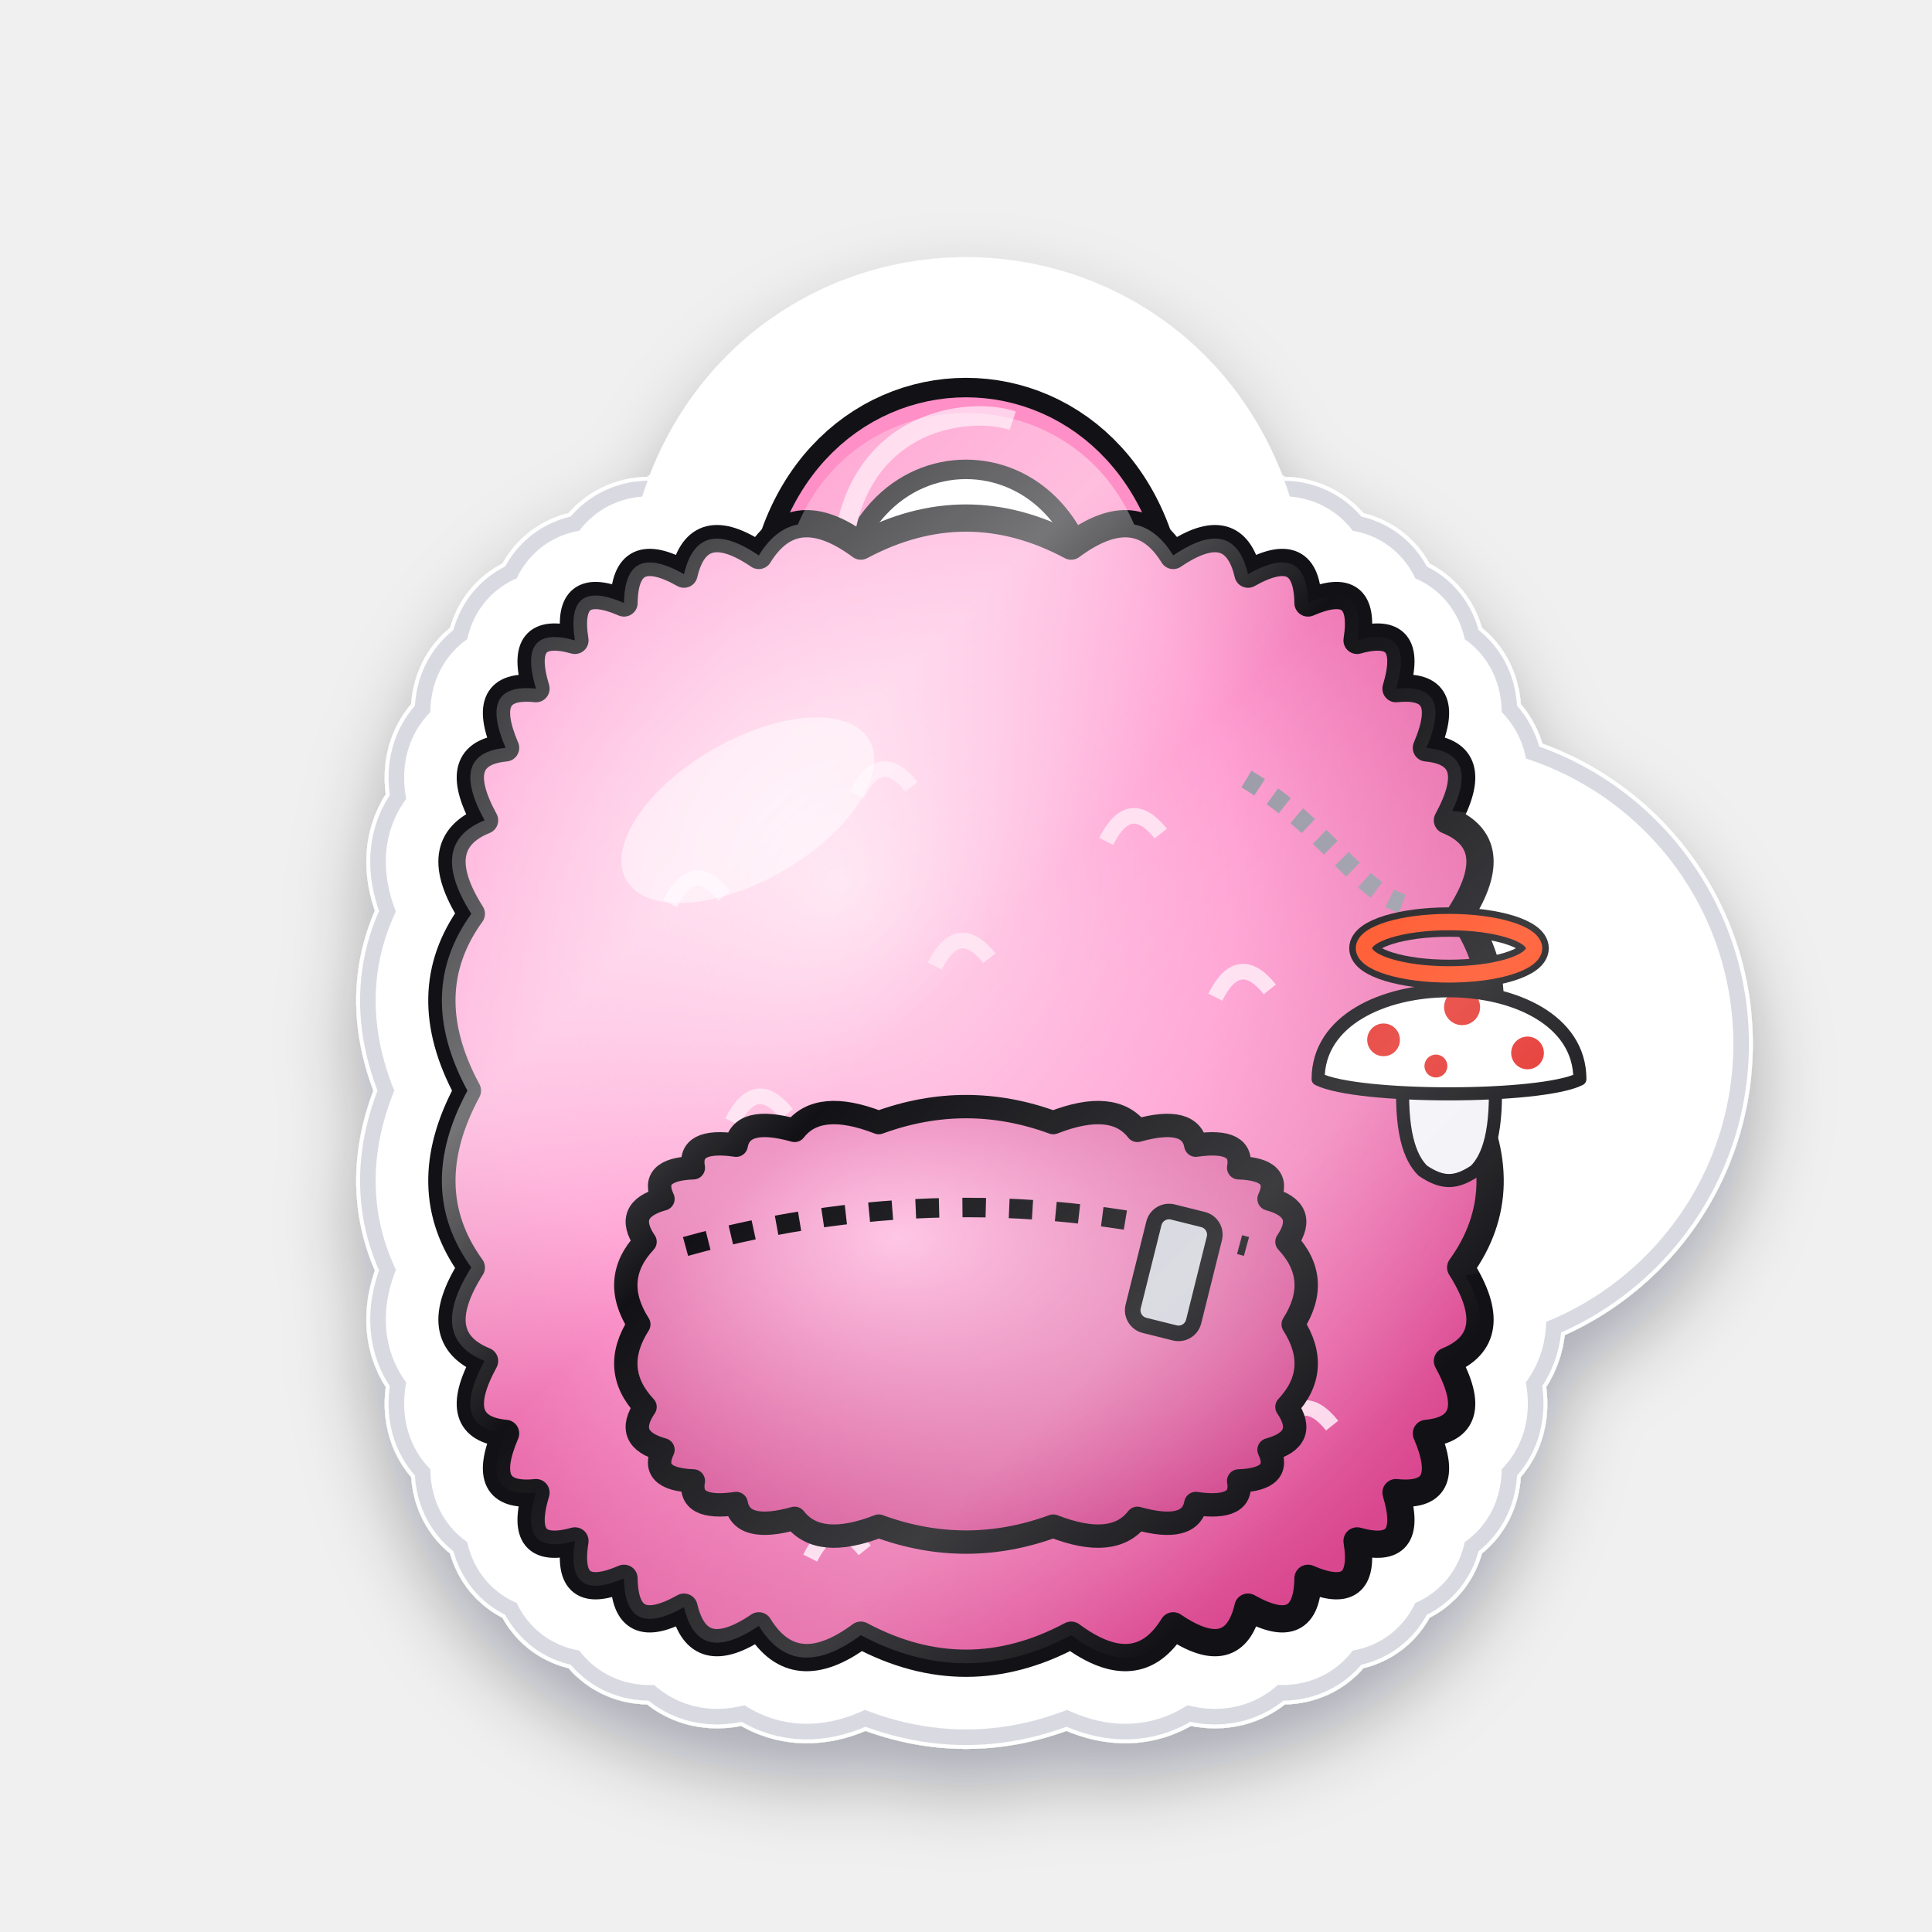
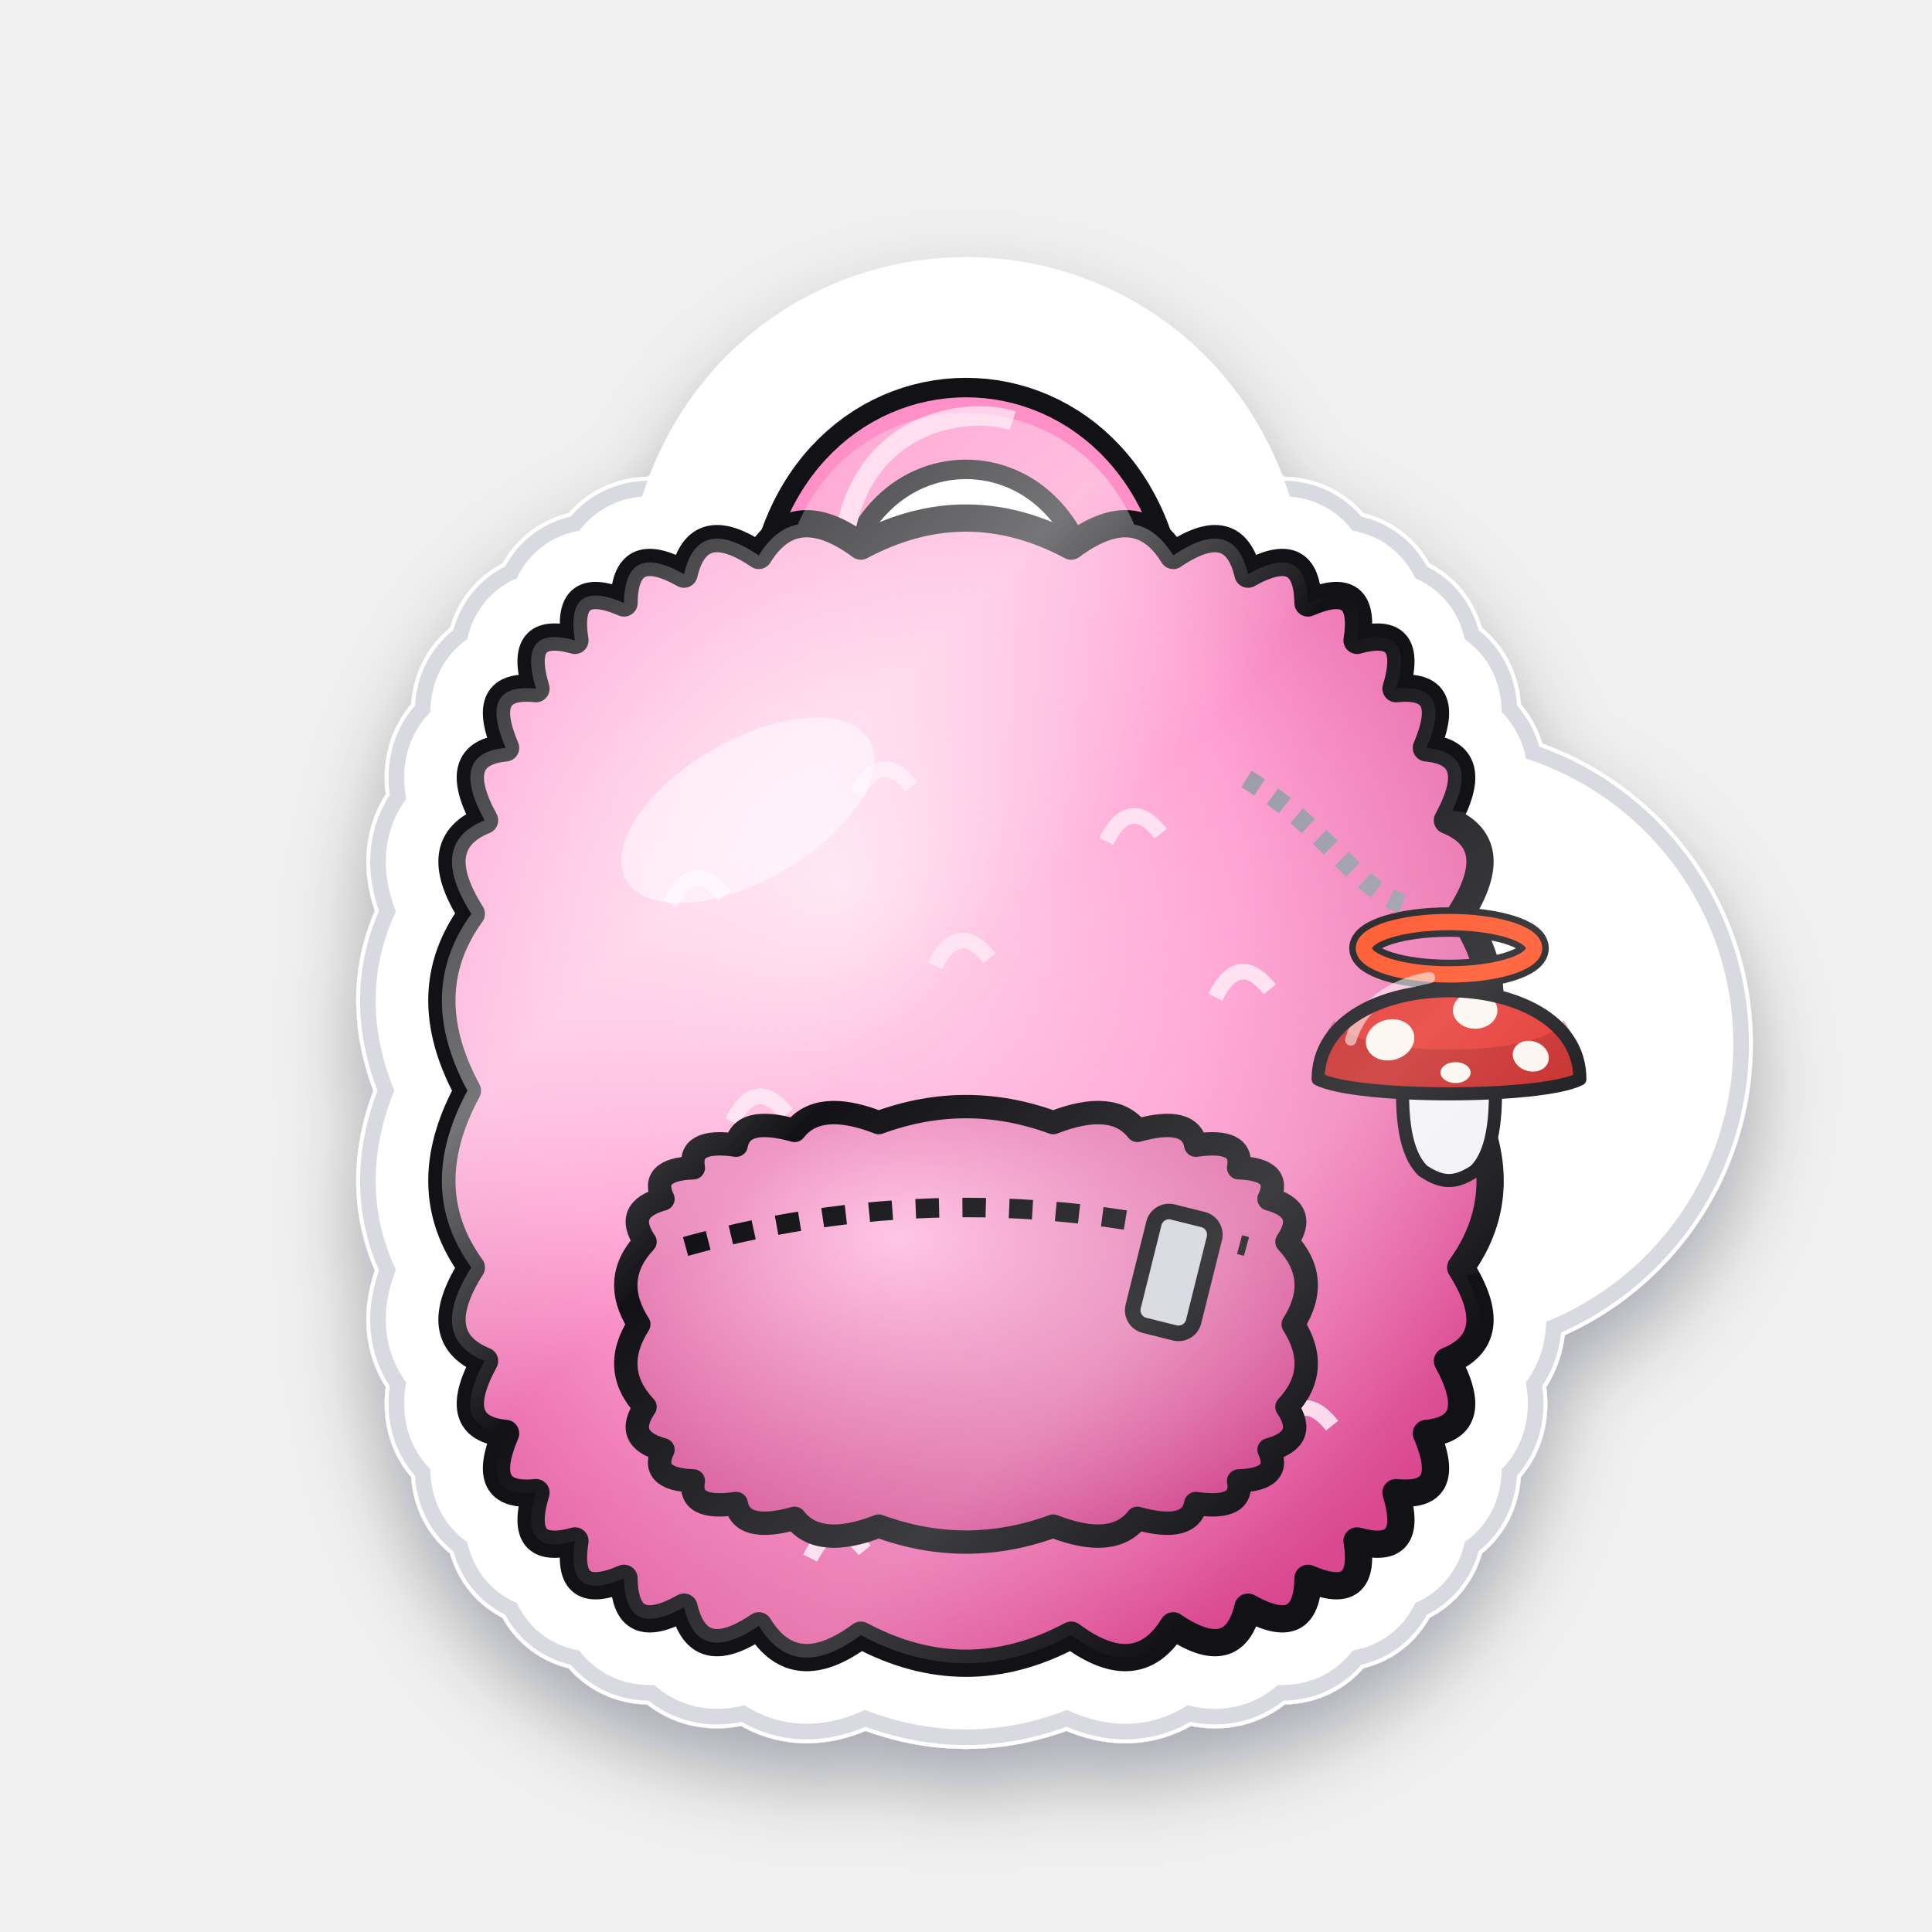
<svg xmlns="http://www.w3.org/2000/svg" width="248" height="248" viewBox="-24 -24 248 248" role="img" aria-label="Plushie backpack sticker" style="transform:rotate(0deg);overflow:visible">
  <defs>
    <filter id="k4fsh" x="-30%" y="-30%" width="160%" height="160%">
      <feDropShadow dx="0" dy="5" stdDeviation="5" flood-color="#121216" flood-opacity=".30" />
    </filter>
    <linearGradient id="k4fgl" x1="0" y1="0" x2="1" y2="1">
      <stop offset=".25" stop-color="#fff" stop-opacity="0" />
      <stop offset=".42" stop-color="#fff" stop-opacity=".42" />
      <stop offset=".5" stop-color="#fff" stop-opacity="0" />
      <stop offset=".62" stop-color="#fff" stop-opacity=".18" />
      <stop offset=".7" stop-color="#fff" stop-opacity="0" />
    </linearGradient>
    <clipPath id="k4fcp">
      <path d="M164.0 116.0 Q170.8 128.6 163.5 138.7 Q169.2 147.7 161.8 150.7 Q166.5 159.3 159.1 160.0 Q162.7 168.4 155.2 167.6 Q157.7 175.9 150.2 173.8 Q151.5 181.9 143.9 178.6 Q143.8 186.6 136.2 182.3 Q134.4 190.0 126.6 184.7 Q122.0 192.2 113.5 185.9 Q100.0 193.1 86.5 185.9 Q78.0 192.2 73.4 184.7 Q65.6 190.0 63.8 182.3 Q56.2 186.6 56.1 178.6 Q48.5 181.9 49.8 173.8 Q42.3 175.9 44.8 167.6 Q37.3 168.4 40.9 160.0 Q33.5 159.3 38.2 150.7 Q30.8 147.7 36.5 138.7 Q29.2 128.6 36.0 116.0 Q29.2 103.4 36.5 93.3 Q30.8 84.3 38.2 81.3 Q33.5 72.7 40.9 72.0 Q37.3 63.6 44.8 64.4 Q42.3 56.1 49.8 58.2 Q48.5 50.1 56.1 53.4 Q56.2 45.4 63.8 49.7 Q65.6 42.0 73.4 47.3 Q78.0 39.8 86.5 46.1 Q100.0 38.9 113.5 46.1 Q122.0 39.8 126.6 47.3 Q134.4 42.0 136.2 49.7 Q143.8 45.4 143.9 53.4 Q151.5 50.1 150.2 58.2 Q157.7 56.1 155.2 64.4 Q162.7 63.6 159.1 72.0 Q166.5 72.7 161.8 81.3 Q169.2 84.3 163.5 93.3 Q170.8 103.4 164.0 116.0 Z" />
      <path d="M76 56 C76 20 124 20 124 56" fill="none" stroke-width="40" />
      <circle cx="160" cy="110" r="30" />
    </clipPath>
    <radialGradient id="k4ffu" cx="38%" cy="32%" r="75%">
      <stop offset="0" stop-color="#ffe0f0" />
      <stop offset=".5" stop-color="#ff9fd2" />
      <stop offset="1" stop-color="#d9478f" />
    </radialGradient>
    <radialGradient id="k4fpo" cx="40%" cy="30%" r="80%">
      <stop offset="0" stop-color="#ffc2e3" />
      <stop offset="1" stop-color="#cf3f88" />
    </radialGradient>
  </defs>
  <g filter="url(#k4fsh)">
    <g fill="#fff" stroke="#fff" stroke-width="22" stroke-linejoin="round">
      <path d="M164.0 116.0 Q170.8 128.6 163.5 138.7 Q169.2 147.7 161.8 150.7 Q166.5 159.3 159.1 160.0 Q162.7 168.4 155.2 167.6 Q157.7 175.9 150.2 173.8 Q151.5 181.9 143.9 178.6 Q143.8 186.6 136.2 182.3 Q134.4 190.0 126.6 184.7 Q122.0 192.2 113.5 185.9 Q100.0 193.1 86.5 185.9 Q78.0 192.2 73.4 184.7 Q65.6 190.0 63.8 182.3 Q56.2 186.6 56.1 178.6 Q48.5 181.9 49.8 173.8 Q42.3 175.9 44.8 167.6 Q37.3 168.4 40.9 160.0 Q33.5 159.3 38.2 150.7 Q30.8 147.7 36.5 138.7 Q29.2 128.6 36.0 116.0 Q29.2 103.4 36.5 93.3 Q30.8 84.3 38.2 81.3 Q33.5 72.7 40.9 72.0 Q37.3 63.6 44.8 64.4 Q42.3 56.1 49.8 58.2 Q48.5 50.1 56.1 53.4 Q56.2 45.4 63.8 49.7 Q65.6 42.0 73.4 47.3 Q78.0 39.8 86.5 46.1 Q100.0 38.9 113.5 46.1 Q122.0 39.8 126.6 47.3 Q134.4 42.0 136.2 49.7 Q143.8 45.4 143.9 53.4 Q151.5 50.1 150.2 58.2 Q157.7 56.1 155.2 64.4 Q162.7 63.6 159.1 72.0 Q166.5 72.7 161.8 81.3 Q169.2 84.3 163.5 93.3 Q170.8 103.4 164.0 116.0 Z" />
      <path d="M76 56 C76 20 124 20 124 56" fill="none" stroke-width="40" />
      <circle cx="160" cy="110" r="30" />
    </g>
  </g>
  <g fill="#fff" stroke="#d9d9e2" stroke-width="21" stroke-linejoin="round">
    <path d="M164.0 116.0 Q170.8 128.6 163.5 138.7 Q169.2 147.7 161.8 150.7 Q166.5 159.3 159.1 160.0 Q162.7 168.4 155.2 167.6 Q157.7 175.9 150.2 173.8 Q151.5 181.9 143.9 178.6 Q143.8 186.6 136.2 182.3 Q134.4 190.0 126.6 184.7 Q122.0 192.2 113.5 185.9 Q100.0 193.1 86.5 185.9 Q78.0 192.2 73.4 184.7 Q65.6 190.0 63.8 182.3 Q56.2 186.6 56.1 178.6 Q48.5 181.9 49.8 173.8 Q42.3 175.9 44.8 167.6 Q37.3 168.4 40.9 160.0 Q33.5 159.3 38.2 150.7 Q30.8 147.7 36.5 138.7 Q29.2 128.6 36.0 116.0 Q29.2 103.4 36.5 93.3 Q30.8 84.3 38.2 81.3 Q33.5 72.7 40.9 72.0 Q37.3 63.6 44.8 64.4 Q42.3 56.1 49.8 58.2 Q48.5 50.1 56.1 53.4 Q56.2 45.4 63.8 49.7 Q65.6 42.0 73.4 47.3 Q78.0 39.8 86.5 46.1 Q100.0 38.9 113.5 46.1 Q122.0 39.8 126.6 47.3 Q134.4 42.0 136.2 49.7 Q143.8 45.4 143.9 53.4 Q151.5 50.1 150.2 58.2 Q157.7 56.1 155.2 64.4 Q162.7 63.6 159.1 72.0 Q166.5 72.7 161.8 81.3 Q169.2 84.3 163.5 93.3 Q170.8 103.4 164.0 116.0 Z" />
    <path d="M76 56 C76 20 124 20 124 56" fill="none" stroke-width="40" />
    <circle cx="160" cy="110" r="30" />
  </g>
  <g fill="#fff" stroke="#fff" stroke-width="17" stroke-linejoin="round">
    <path d="M164.0 116.0 Q170.8 128.6 163.5 138.7 Q169.2 147.7 161.8 150.7 Q166.5 159.3 159.1 160.0 Q162.7 168.4 155.2 167.6 Q157.7 175.9 150.2 173.8 Q151.5 181.9 143.9 178.6 Q143.8 186.6 136.2 182.3 Q134.4 190.0 126.6 184.7 Q122.0 192.2 113.5 185.9 Q100.0 193.1 86.5 185.9 Q78.0 192.2 73.4 184.7 Q65.6 190.0 63.8 182.3 Q56.2 186.6 56.1 178.6 Q48.5 181.9 49.8 173.8 Q42.3 175.9 44.8 167.6 Q37.3 168.4 40.9 160.0 Q33.5 159.3 38.2 150.7 Q30.8 147.7 36.5 138.7 Q29.2 128.6 36.0 116.0 Q29.2 103.4 36.5 93.3 Q30.8 84.3 38.2 81.3 Q33.5 72.7 40.9 72.0 Q37.3 63.6 44.8 64.4 Q42.3 56.1 49.8 58.2 Q48.5 50.1 56.1 53.4 Q56.2 45.4 63.8 49.7 Q65.6 42.0 73.4 47.3 Q78.0 39.8 86.5 46.1 Q100.0 38.9 113.5 46.1 Q122.0 39.8 126.6 47.3 Q134.4 42.0 136.2 49.7 Q143.8 45.4 143.9 53.4 Q151.5 50.1 150.2 58.2 Q157.7 56.1 155.2 64.4 Q162.7 63.6 159.1 72.0 Q166.5 72.7 161.8 81.3 Q169.2 84.3 163.5 93.3 Q170.8 103.4 164.0 116.0 Z" />
    <path d="M76 56 C76 20 124 20 124 56" fill="none" stroke-width="40" />
    <circle cx="160" cy="110" r="30" />
  </g>
  <path d="M78 58 C78 22 122 22 122 58" fill="none" stroke="#121216" stroke-width="13" stroke-linecap="round" />
  <path d="M78 58 C78 22 122 22 122 58" fill="none" stroke="#ff8fc7" stroke-width="8" stroke-linecap="round" />
  <path d="M84 50 C84 30 100 28 106 30" fill="none" stroke="#ffd1ea" stroke-width="2.5" />
  <path d="M164.0 116.0 Q170.8 128.6 163.5 138.7 Q169.2 147.7 161.8 150.7 Q166.5 159.3 159.1 160.0 Q162.7 168.4 155.2 167.6 Q157.7 175.9 150.2 173.8 Q151.5 181.9 143.9 178.6 Q143.8 186.6 136.2 182.3 Q134.4 190.0 126.6 184.7 Q122.0 192.2 113.5 185.9 Q100.0 193.1 86.5 185.9 Q78.0 192.2 73.4 184.7 Q65.6 190.0 63.8 182.3 Q56.2 186.6 56.1 178.6 Q48.5 181.9 49.8 173.8 Q42.3 175.9 44.8 167.6 Q37.3 168.4 40.9 160.0 Q33.5 159.3 38.2 150.7 Q30.8 147.7 36.5 138.7 Q29.2 128.6 36.0 116.0 Q29.2 103.4 36.5 93.3 Q30.8 84.3 38.2 81.3 Q33.5 72.7 40.9 72.0 Q37.3 63.6 44.8 64.4 Q42.3 56.1 49.8 58.2 Q48.5 50.1 56.1 53.4 Q56.2 45.4 63.8 49.7 Q65.6 42.0 73.4 47.3 Q78.0 39.8 86.5 46.1 Q100.0 38.9 113.5 46.1 Q122.0 39.8 126.6 47.3 Q134.4 42.0 136.2 49.7 Q143.8 45.4 143.9 53.4 Q151.5 50.1 150.2 58.2 Q157.7 56.1 155.2 64.4 Q162.7 63.6 159.1 72.0 Q166.5 72.7 161.8 81.3 Q169.2 84.3 163.5 93.3 Q170.8 103.4 164.0 116.0 Z" fill="url(#k4ffu)" stroke="#121216" stroke-linejoin="round" stroke-linecap="round" stroke-width="3.5" />
  <path d="M62 92 q3 -6 7 -1" fill="none" stroke="#ffe7f4" stroke-width="2" opacity=".9" />
  <path d="M86 78 q3 -6 7 -1" fill="none" stroke="#ffe7f4" stroke-width="2" opacity=".9" />
  <path d="M118 84 q3 -6 7 -1" fill="none" stroke="#ffe7f4" stroke-width="2" opacity=".9" />
  <path d="M132 104 q3 -6 7 -1" fill="none" stroke="#ffe7f4" stroke-width="2" opacity=".9" />
  <path d="M70 120 q3 -6 7 -1" fill="none" stroke="#ffe7f4" stroke-width="2" opacity=".9" />
  <path d="M122 124 q3 -6 7 -1" fill="none" stroke="#ffe7f4" stroke-width="2" opacity=".9" />
  <path d="M58 150 q3 -6 7 -1" fill="none" stroke="#ffe7f4" stroke-width="2" opacity=".9" />
  <path d="M140 160 q3 -6 7 -1" fill="none" stroke="#ffe7f4" stroke-width="2" opacity=".9" />
  <path d="M96 100 q3 -6 7 -1" fill="none" stroke="#ffe7f4" stroke-width="2" opacity=".9" />
  <path d="M80 176 q3 -6 7 -1" fill="none" stroke="#ffe7f4" stroke-width="2" opacity=".9" />
  <path d="M142.0 146.0 Q145.7 151.8 141.2 156.6 Q144.0 160.7 138.9 162.1 Q140.7 165.9 135.0 166.1 Q135.7 169.9 129.5 169.0 Q128.8 172.8 122.0 170.9 Q118.9 174.9 111.2 171.9 Q100.0 176.0 88.8 171.9 Q81.1 174.9 78.0 170.9 Q71.2 172.8 70.5 169.0 Q64.3 169.9 65.0 166.1 Q59.3 165.9 61.1 162.1 Q56.0 160.7 58.8 156.6 Q54.3 151.8 58.0 146.0 Q54.3 140.2 58.8 135.4 Q56.0 131.3 61.1 129.9 Q59.3 126.1 65.0 125.9 Q64.3 122.1 70.5 123.0 Q71.2 119.2 78.0 121.1 Q81.1 117.1 88.8 120.1 Q100.0 116.0 111.2 120.1 Q118.9 117.1 122.0 121.1 Q128.8 119.2 129.5 123.0 Q135.7 122.1 135.0 125.9 Q140.7 126.1 138.9 129.9 Q144.0 131.3 141.2 135.4 Q145.7 140.2 142.0 146.0 Z" fill="url(#k4fpo)" stroke="#121216" stroke-linejoin="round" stroke-linecap="round" stroke-width="3" />
  <path d="M64 136 Q100 126 136 136" fill="none" stroke="#121216" stroke-width="2.5" stroke-dasharray="3 3" />
  <g transform="rotate(14 128 134)">
    <rect x="124" y="132" width="8" height="15" rx="2" fill="#d3d3dc" stroke="#121216" stroke-linejoin="round" stroke-linecap="round" stroke-width="2" />
  </g>
  <ellipse cx="72" cy="80" rx="18" ry="9" transform="rotate(-30 72 80)" fill="#fff" opacity=".5" />
  <path d="M136 76 C146 82 150 90 156 92" fill="none" stroke="#9a9aa8" stroke-width="2.5" stroke-dasharray="2 2" />
  <g transform="translate(162 112) scale(0.42)">
    <ellipse cx="0" cy="-34" rx="26" ry="8" fill="none" stroke="#121216" stroke-width="9" />
    <ellipse cx="0" cy="-34" rx="26" ry="8" fill="none" stroke="#ff4a1c" stroke-width="5" />
    <path d="M-14 4 C-15 22 -12 30 -8 34 C-2 38 2 38 8 34 C12 30 15 22 14 4Z" fill="#f3f2f7" stroke="#121216" stroke-linejoin="round" stroke-linecap="round" stroke-width="4" />
-     <path d="M-40 6 C-40 -30 40 -30 40 6 C28 12 -28 12 -40 6Z" fill="#ffffff" />
-     <circle cx="-20" cy="-6" r="5" fill="#e5302a" />
-     <circle cx="4" cy="-16" r="5.5" fill="#e5302a" />
-     <circle cx="24" cy="-2" r="5" fill="#e5302a" />
-     <circle cx="-4" cy="2" r="3.5" fill="#e5302a" />
+     <path d="M-40 6 C-40 -30 40 -30 40 6 C28 12 -28 12 -40 6Z" fill="#e5302a" />
+     <path d="M-40 6 C28 12 -28 12 40 6 C40 -2 38 -8 35 -12 C30 0 -30 0 -35 -12 C-38 -8 -40 -2 -40 6Z" fill="#8a0f15" opacity=".35" />
+     <path d="M-30 -6 C-27 -16 -18 -23 -6 -25" fill="none" stroke="#fff" stroke-width="3.5" stroke-linecap="round" opacity=".55" />
+     <ellipse cx="-18" cy="-6" rx="7.5" ry="6.2" fill="#fbf6ee" transform="rotate(-16 -18 -6)" />
+     <ellipse cx="8" cy="-15" rx="6.8" ry="5.6" fill="#fbf6ee" />
+     <ellipse cx="25" cy="-1" rx="5.6" ry="4.6" fill="#fbf6ee" transform="rotate(18 25 -1)" />
+     <ellipse cx="2" cy="4" rx="4.6" ry="3.2" fill="#fbf6ee" />
    <path d="M-40 6 C-40 -30 40 -30 40 6 C28 12 -28 12 -40 6Z" fill="none" stroke="#121216" stroke-linejoin="round" stroke-linecap="round" stroke-width="4" />
  </g>
  <rect x="-40" y="-40" width="280" height="280" fill="url(#k4fgl)" clip-path="url(#k4fcp)" />
</svg>
